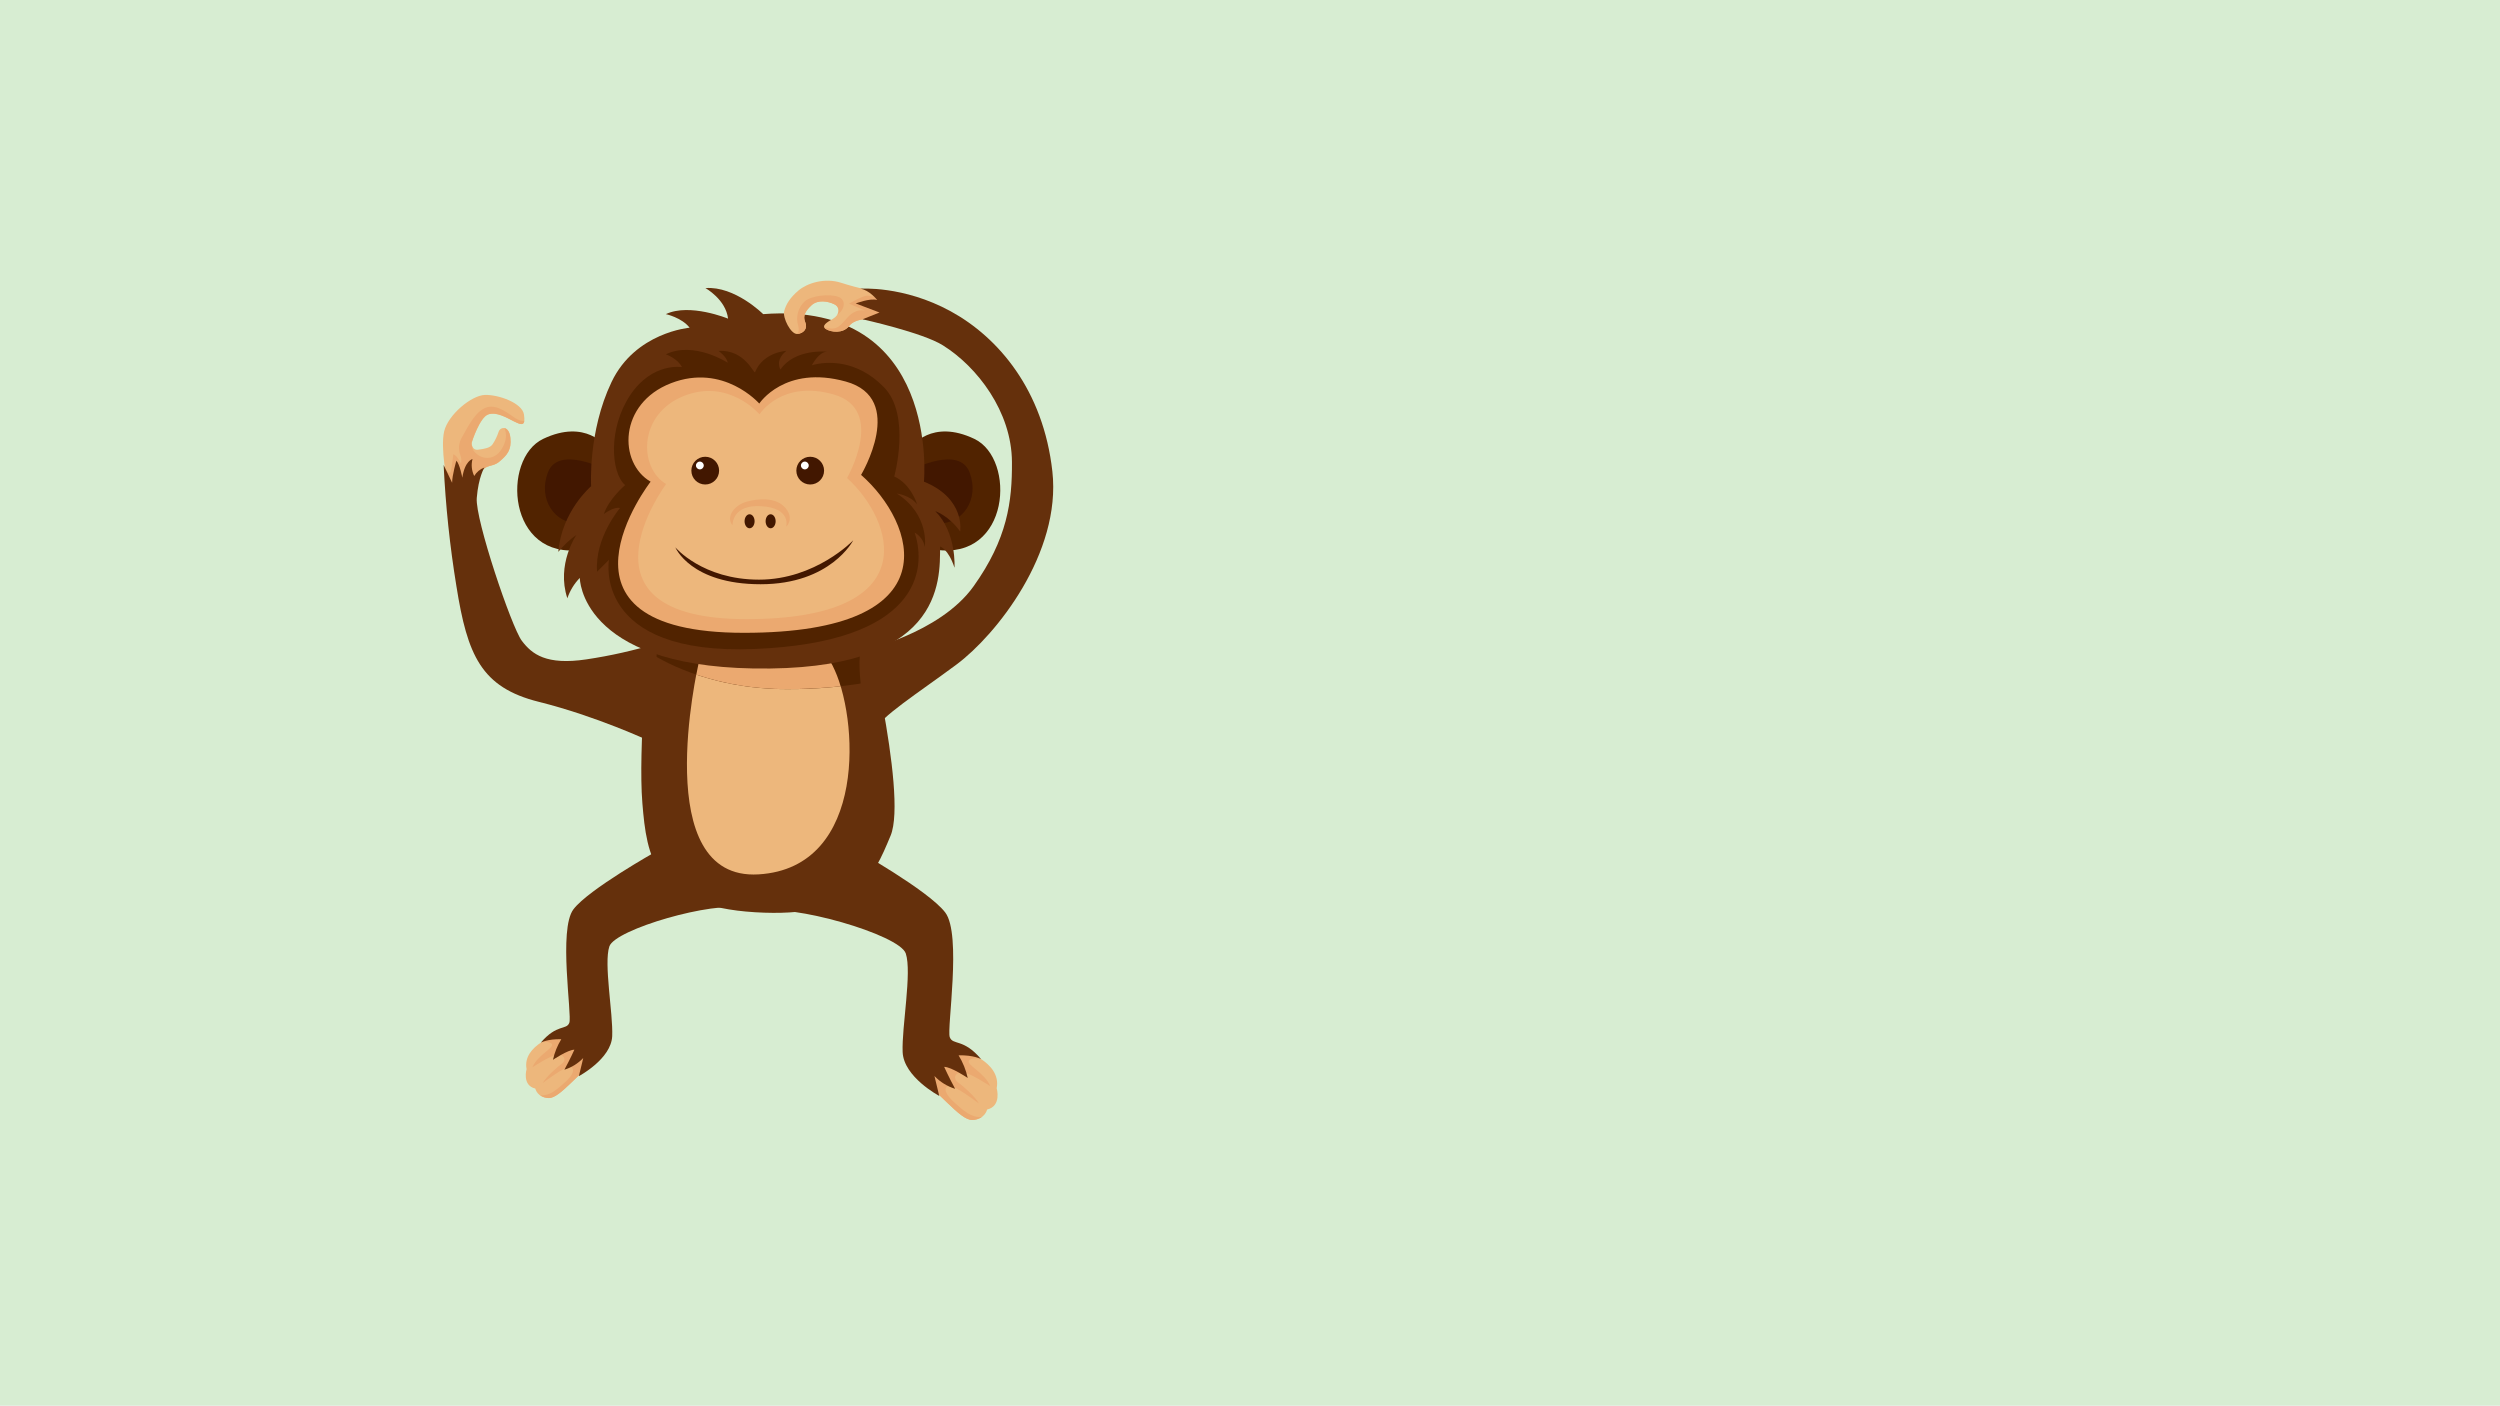
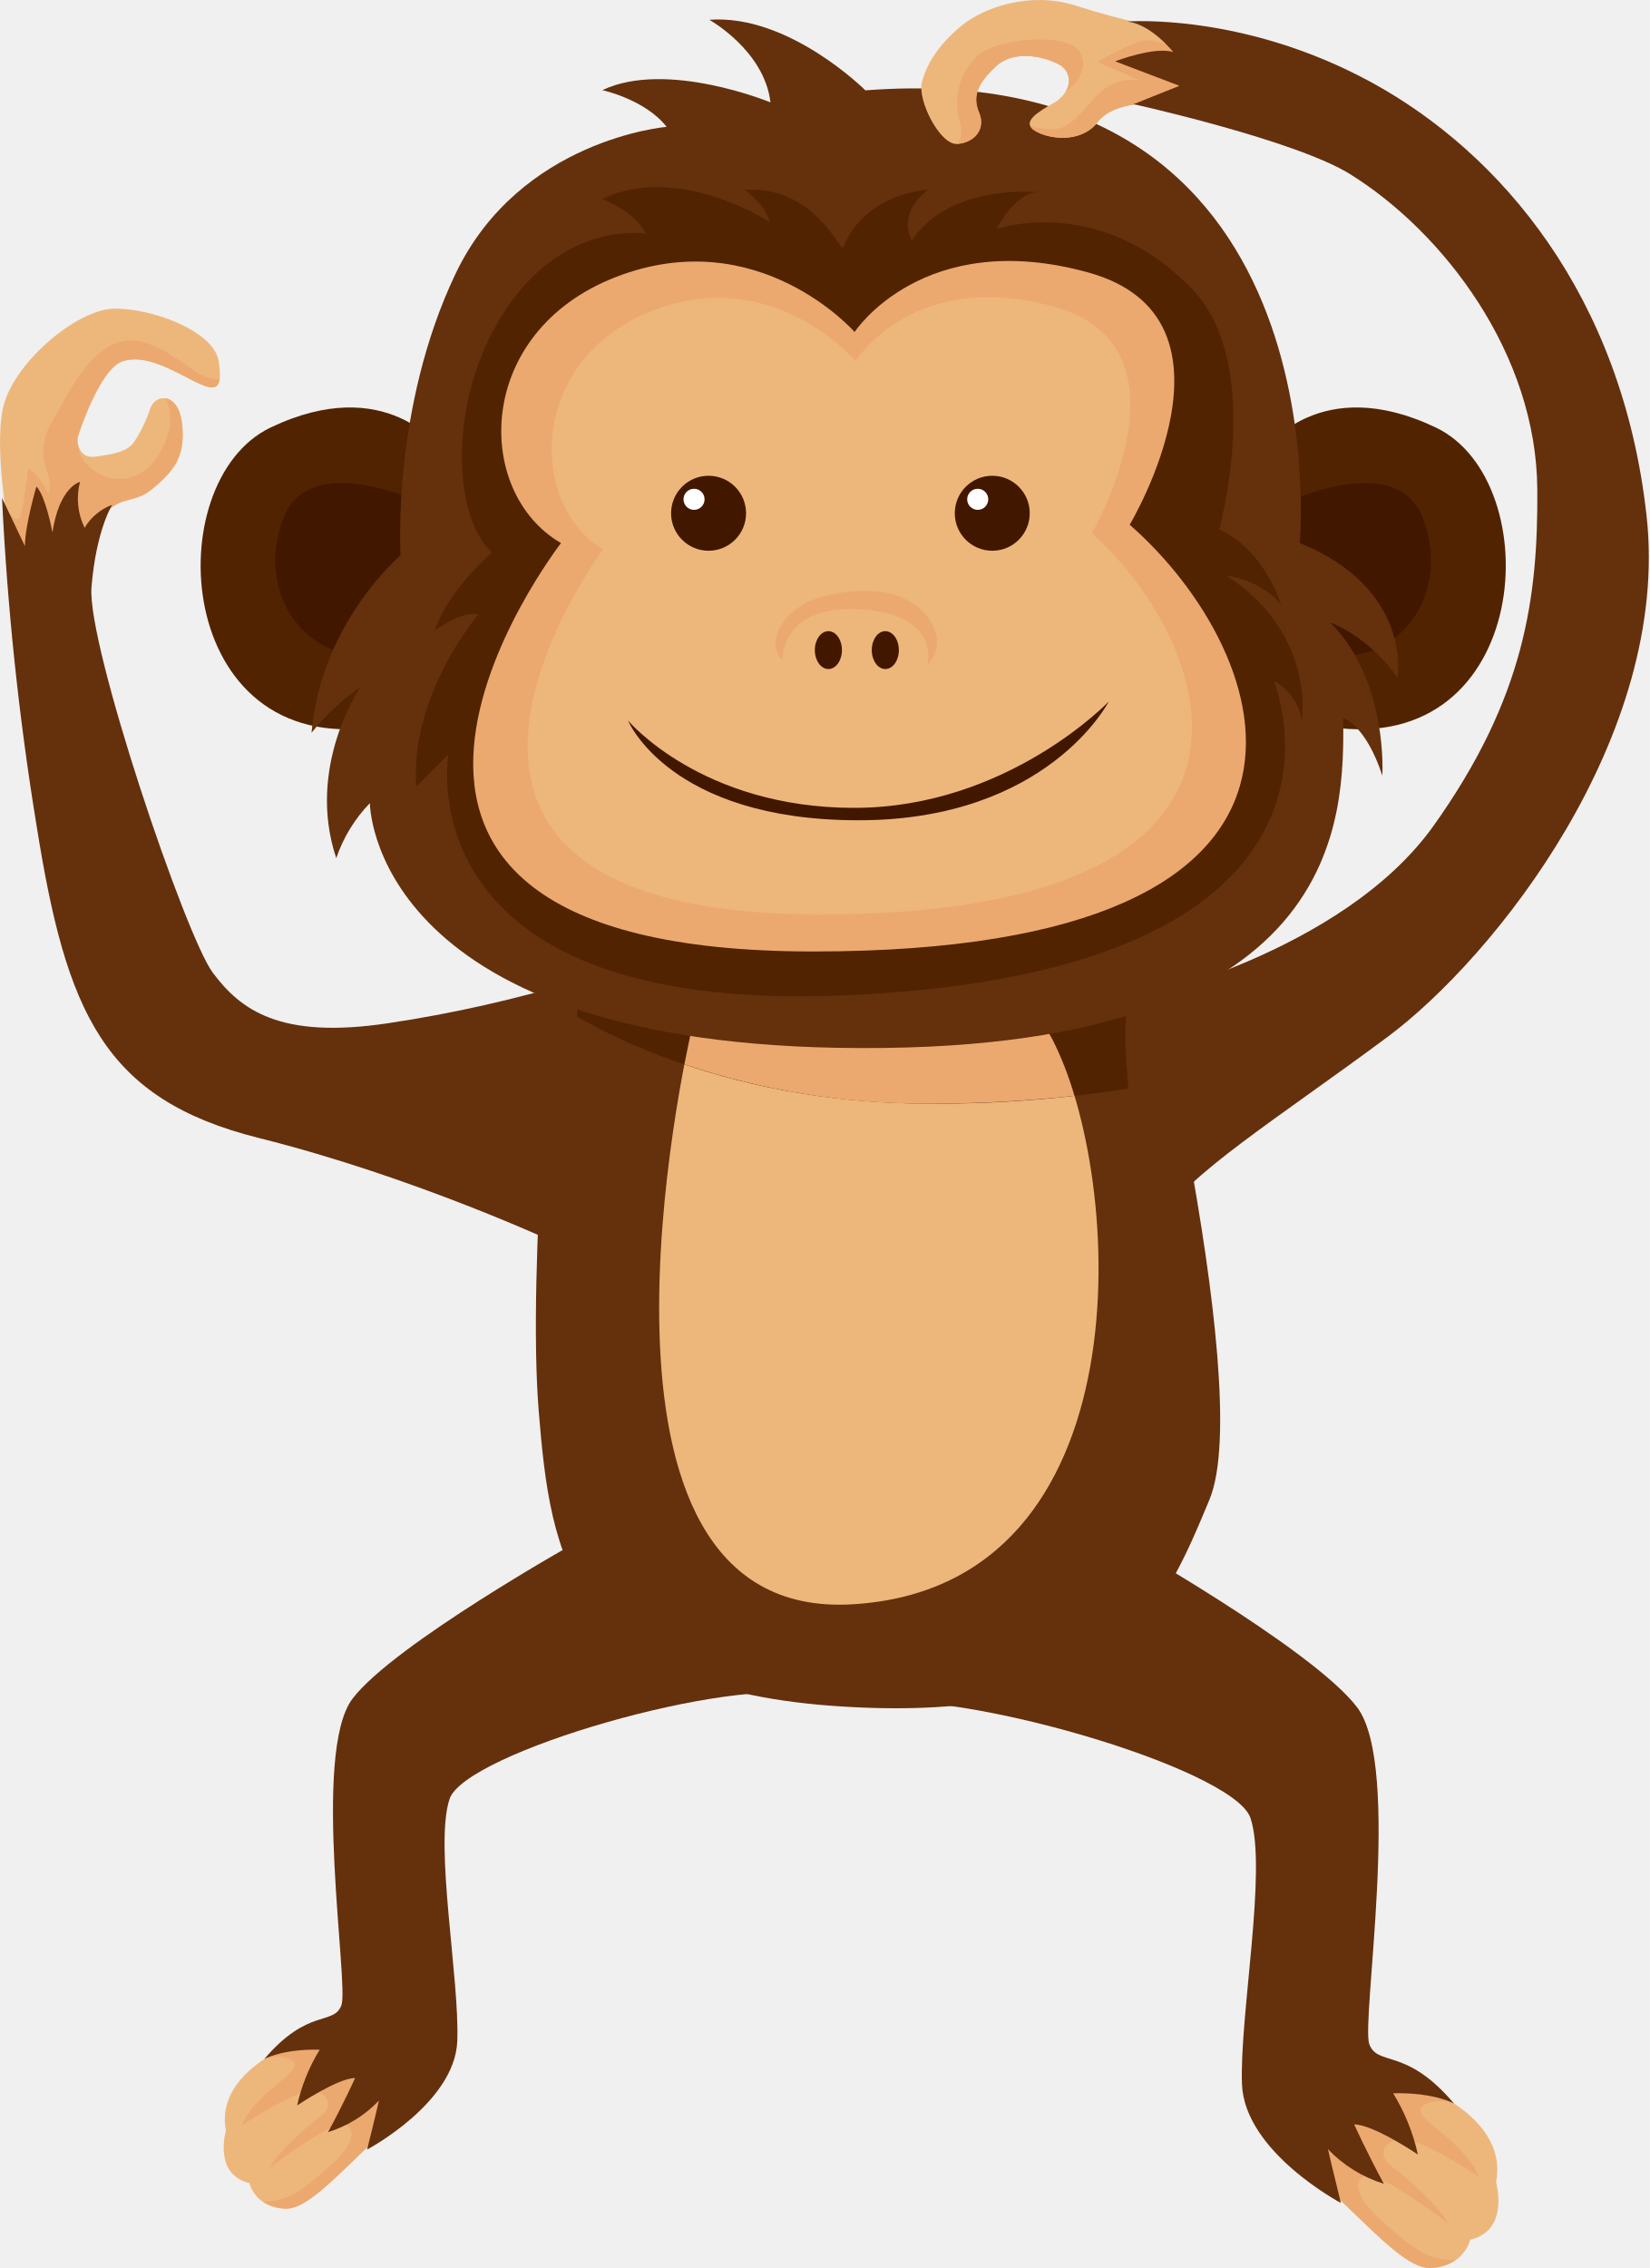
- <svg xmlns="http://www.w3.org/2000/svg" id="Layer_1" data-name="Layer 1" viewBox="0 0 1366 768">
+ <svg xmlns="http://www.w3.org/2000/svg" id="Layer_1" data-name="Layer 1" viewBox="0 0 333.49 458.59">
  <defs>
-     <style>.cls-1{opacity:0.7;}.cls-2{fill:#ccebc5;}.cls-3{fill:#edb77c;}.cls-4{fill:#eba970;}.cls-5{fill:#65300c;}.cls-6{fill:#512300;}.cls-7{fill:#421700;}.cls-8{fill:#fff;}</style>
+     <style>.cls-1{fill:#edb77c;}.cls-2{fill:#eba970;}.cls-3{fill:#65300c;}.cls-4{fill:#512300;}.cls-5{fill:#421700;}.cls-6{fill:#fff;}</style>
  </defs>
-   <g class="cls-1">
-     <rect class="cls-2" width="1366" height="768" />
-   </g>
-   <path class="cls-3" d="M244.3,263.34s-3.71-18.56-1.62-27.6,14.85-19.72,22.27-19.95,20.41,4.41,21.34,10.67-.93,6-5.1,3.94-9.74-5.57-14.38-3.94-8.81,14.61-9,15.31,0,4.41,3.48,3.94,6.49-.93,7.89-3a28.16,28.16,0,0,0,3.25-6.73c.93-3,5.8-3.48,6.49,3.25s-1.86,9.51-6,13-7,.7-11.13,7-5.33,9.28-6.73,9.51S244.3,263.34,244.3,263.34Z" transform="translate(0 0)" />
-   <path class="cls-4" d="M286.47,229.95c-1.2.18-3-.09-5.52-1.87-5.26-3.71-11-7.89-16.7-4.79s-9.74,12.22-11.91,15.77a11.13,11.13,0,0,0-.77,9.74,7.72,7.72,0,0,1,.31,4.48s-2-4.33-4.18-5.1c0,0-.77,6.8-1.39,9.28s-3.09-1.08-3.09-1.08l2.24,7.64c1.52.89,4.27,2.46,6.46,3.54l5.55-1.67c1-1.56,2.25-3.77,4.23-6.72,4.18-6.26,7-3.48,11.13-7s6.73-6.26,6-13c-.36-3.46-1.82-5-3.29-5.28.93,1.94,1.64,5.12-.35,9.46-3.4,7.42-9,7.42-11.91,6.34s-5.41-3.87-5.26-5.41c0,0,0-.1,0-.14a4,4,0,0,1-.35-2.41c.23-.7,4.41-13.69,9-15.31s10.21,1.86,14.38,3.94C284.34,232,286.16,232.49,286.47,229.95Z" transform="translate(0 0)" />
-   <path class="cls-3" d="M305.72,564.93s-20.55,5.84-18,19.26c0,0-2.6,8.87,4.76,10.6,0,0,1.08,5,7.36,5.19s16.88-15.15,26.83-20.55C326.71,579.43,313.08,563.63,305.72,564.93Z" transform="translate(0 0)" />
-   <path class="cls-4" d="M308.68,591.4c-4.57,4-8.23,7.47-13.5,7.09a8.29,8.29,0,0,0,4.7,1.49c6.27.22,16.88-15.15,26.83-20.55,0,0-13.63-15.79-21-14.5a41.38,41.38,0,0,0-9.84,4.53c1.77-.22,4-.29,5.24.58a2.19,2.19,0,0,1,.34.3c1.88,2-7.93,6.2-10.53,12.84,0,0,11-7.36,14.42-6.92s4,3.32,1.59,5-8.65,7.21-10.39,10.53c0,0,12.55-9.66,15.15-8.8S313.44,587.22,308.68,591.4Z" transform="translate(0 0)" />
-   <path class="cls-5" d="M354.84,347.91c-.48,1.44-6.25,61.56-3.85,90.9s6.25,56.27,61.56,59.64S477,479.69,486.62,456.6,470.75,332,470.75,332Z" transform="translate(0 0)" />
-   <path class="cls-3" d="M381.68,362.55c-.51,2.56-27.14,118.79,32.77,115.21s54.79-86.53,40.45-114.18S381.68,362.55,381.68,362.55Z" transform="translate(0 0)" />
-   <path class="cls-6" d="M354.25,352.83c-.09.93-.2,2-.31,3.13,5.48,3.73,32.6,20.58,75.93,20.58a246.87,246.87,0,0,0,49.75-4.74c-4.46-22.18-8.87-39.76-8.87-39.76L357.33,347.57Z" transform="translate(0 0)" />
-   <path class="cls-4" d="M429.87,376.53A267.69,267.69,0,0,0,459.33,375a66.85,66.85,0,0,0-4.43-11.37c-14.34-27.65-73.22-1-73.22-1-.06.33-.55,2.5-1.23,6A153,153,0,0,0,429.87,376.53Z" transform="translate(0 0)" />
-   <path class="cls-6" d="M331.17,244.16s-10.94-15.54-34.4-4.35c-22.87,10.9-19.59,66.62,21.33,60.52C318.11,300.33,335.09,252,331.17,244.16Z" transform="translate(0 0)" />
-   <path class="cls-7" d="M330.3,256.35s-25.25-13.06-30.91,1.74,3.92,28.3,17,27.87S330.74,263.75,330.3,256.35Z" transform="translate(0 0)" />
-   <path class="cls-6" d="M498,244.16s10.94-15.54,34.4-4.35c22.87,10.9,19.59,66.62-21.33,60.52C511.06,300.33,494.07,252,498,244.16Z" transform="translate(0 0)" />
-   <path class="cls-7" d="M498.86,256.35s25.25-13.06,30.91,1.74-3.92,28.3-17,27.87S498.43,263.75,498.86,256.35Z" transform="translate(0 0)" />
-   <path class="cls-5" d="M417,171.64s-15.46-15.46-31.55-14.23c0,0,11.13,6.19,12.37,16.7,0,0-21-8.66-34-2.47,0,0,8.66,1.86,13,7.42,0,0-29.69,2.47-42.68,29.69S323,265.66,323,265.66s-16.08,13.61-17.94,35.88a48.62,48.62,0,0,1,9.9-9.28S303.84,308.34,310,326.9a29.69,29.69,0,0,1,6.8-11.13s0,47.79,94.64,49.48c103.92,1.86,102.21-47.47,102.21-66.65,0,0,4.48,1.24,7.89,11.6,0,0,1.24-19.17-10.52-30.93,0,0,7.42,2.47,13.61,11.13,0,0,3.09-17.94-19.79-27.22C504.87,263.19,514.14,164.22,417,171.64Z" transform="translate(0 0)" />
-   <path class="cls-6" d="M412.55,203.34c-.54,1.28-5.57-12.53-19.95-11.6,0,0,4.18,2.78,5.1,6.49,0,0-18.56-12.06-33.87-4.64,0,0,6.49,2.32,8.81,7,0,0-16.24-2.78-28.3,15.31s-10.67,42.22-2.78,49.17c0,0-8.81,7.42-11.6,15.77,0,0,5.57-4.18,8.81-3.25,0,0-13.92,16.24-12.53,34.79l6.49-6.49s-9.28,52.42,79.79,48.71S506.72,311.9,499.76,291a11.31,11.31,0,0,1,5.57,7.89s2.78-17.63-15.31-29.23c0,0,7.42.93,11.13,6,0,0-3.25-11.13-12.53-15.31,0,0,9.28-33.4-5.57-48.71s-31.55-14.38-39.43-12.06c0,0,3.71-7.42,8.35-7.42,0,0-17.63-1.86-25.52,9.74,0,0-3.25-5.1,3.25-10.21C429.71,191.74,417.19,192.21,412.55,203.34Z" transform="translate(0 0)" />
-   <path class="cls-4" d="M414.87,220.51s-19.48-22.27-48.25-11.13S337.86,253,355.49,263.19c0,0-64,82.58,51,82.58s93.71-60.31,64-86.29c0,0,25.05-41.75-8.35-51S414.87,220.51,414.87,220.51Z" transform="translate(0 0)" />
-   <path class="cls-3" d="M415,226.4s-16.75-19.9-41.47-10-24.72,39-9.57,48.09c0,0-55,73.8,43.86,73.8s80.54-53.9,55-77.11c0,0,21.53-37.31-7.18-45.61S415,226.4,415,226.4Z" transform="translate(0 0)" />
-   <path class="cls-5" d="M358.4,465.31s-36.73,20.58-45.06,31.52-.69,57.83-2.26,62-6.73.46-15.59,10.88c0,0,3.65-2.08,11.2-1.89a36.73,36.73,0,0,0-4.56,11.27s8.21-5.54,11.72-5.54c0,0-2.34,5.21-5.47,10.94a24,24,0,0,0,10.29-6.38s-.82,3.65-2.39,9.9c0,0,17.71-9.38,18.23-21.88s-4.69-39.59-1.56-49,57.31-25,72.94-20.84C405.9,496.31,386.54,463.23,358.4,465.31Z" transform="translate(0 0)" />
-   <path class="cls-3" d="M524.85,573.43s22.59,6.42,19.74,21.17c0,0,2.85,9.75-5.23,11.65,0,0-1.19,5.47-8.09,5.71s-18.55-16.65-29.49-22.59C501.78,589.36,516.76,572,524.85,573.43Z" transform="translate(0 0)" />
-   <path class="cls-4" d="M521.59,602.52c5,4.42,9,8.21,14.84,7.79a9.11,9.11,0,0,1-5.17,1.64c-6.9.24-18.55-16.65-29.49-22.59,0,0,15-17.36,23.07-15.93a45.48,45.48,0,0,1,10.82,5c-1.94-.25-4.42-.32-5.76.63a2.42,2.42,0,0,0-.38.33c-2.06,2.22,8.72,6.82,11.57,14.11,0,0-12-8.09-15.85-7.61s-4.44,3.65-1.74,5.55S533,599.35,534.91,603c0,0-13.79-10.62-16.65-9.67S516.36,597.92,521.59,602.52Z" transform="translate(0 0)" />
-   <path class="cls-5" d="M466.94,463.93s40.37,22.62,49.53,34.64.76,63.56,2.48,68.14,7.4.5,17.13,12c0,0-4-2.29-12.31-2.08a40.37,40.37,0,0,1,5,12.38s-9-6.08-12.88-6.08c0,0,2.58,5.73,6,12a26.36,26.36,0,0,1-11.31-7s.91,4,2.62,10.88c0,0-19.47-10.31-20-24s5.15-43.52,1.72-53.83-63-27.49-80.17-22.9C414.74,498,436,461.64,466.94,463.93Z" transform="translate(0 0)" />
-   <path class="cls-5" d="M359.35,351.48a269.15,269.15,0,0,1-39,8.81c-21.8,3.25-29.69-2.78-35.26-10.21s-25.52-66.34-24.59-77.94,4.18-16.7,4.18-16.7a10.81,10.81,0,0,0-5.57,4.64,13.38,13.38,0,0,1-.93-9.28s-4.18.93-5.57,10.21c0,0-1.39-7.42-3.25-9.28,0,0-2.32,7.89-2.32,12.06l-4.64-9.74a584,584,0,0,0,7,66.34c6,37.58,13.45,55.21,45,63.09s60.31,21.34,60.31,21.34Z" transform="translate(0 0)" />
-   <path class="cls-3" d="M480.48,159.92s-11.77-2.45-20.85-5.4-18.64.25-23.3,4.17-6.87,7.6-7.85,11.28,3.68,12.75,7.11,12.51,5.89-2.94,4.41-6.38,0-6.13,3.43-9.32,9.07-2.21,12.51-.49,2.7,5.89-.74,7.85-6.62,3.92-3.92,5.64,9.32,2.7,12.75-1.72,11.77-3.92,15.7-3.68,9.32-5.64,8.34-5.64S480.48,159.92,480.48,159.92Z" transform="translate(0 0)" />
-   <path class="cls-4" d="M440,176.11c-1.47-3.43,0-6.13,3.43-9.32s9.07-2.21,12.51-.49a3.76,3.76,0,0,1,1.56,5.59c4.13-2.59,5-8,.65-9.67-4.87-1.86-15.08-.7-18.56,2.55A13,13,0,0,0,436.13,178c.65,2.37.13,3.71-.59,4.5h.06C439,182.24,441.48,179.54,440,176.11Z" transform="translate(0 0)" />
-   <path class="cls-4" d="M479.74,174.39c2.23.14,4.9-1.69,6.64-3.31-.35-1.9-.94-4-1.34-5.37-.47-.57-.95-1.15-1.42-1.74-2.21-.73-7.66-2.45-9.68-2.45-2.55,0-10,4.41-10,4.41l9,3.94s-2.55-1.16-6.26.7-5.8,6.49-9.28,8.35c-1.92,1-4.81.56-7-.06a2.09,2.09,0,0,0,.86.94c2.7,1.72,9.32,2.7,12.75-1.72S475.82,174.14,479.74,174.39Z" transform="translate(0 0)" />
-   <path class="cls-5" d="M470.69,355.66s42.68-9.28,61.24-35.26,21.15-46.39,21-68c-.15-27.53-19-52-37.73-63.71-11-6.94-43.92-14.23-43.92-14.23l9.28-3.71-13-4.95s8-3.09,11.75-1.86c0,0-4.33-5.57-9.28-6.19,0,0,23.5-1.86,49.48,12.37s50.57,43,55.51,87.52S544.3,347,522.65,363.08s-41.44,28.45-45.15,36.49S467,359.37,470.69,355.66Z" transform="translate(0 0)" />
-   <circle class="cls-7" cx="385.34" cy="257.15" r="7.58" />
-   <circle class="cls-8" cx="382.4" cy="254.34" r="2.13" />
-   <circle class="cls-7" cx="442.7" cy="257.15" r="7.58" />
-   <circle class="cls-8" cx="439.76" cy="254.34" r="2.13" />
-   <ellipse class="cls-7" cx="409.57" cy="284.82" rx="2.74" ry="3.83" />
-   <ellipse class="cls-7" cx="421.07" cy="284.82" rx="2.74" ry="3.83" />
-   <path class="cls-4" d="M400.26,287s-.55-11.5,15.88-10.41,13.42,11.23,13.42,11.23,4.65-4.11-.27-10.13-14.51-5.48-21.36-3.56S396.43,282.63,400.26,287Z" transform="translate(0 0)" />
-   <path class="cls-7" d="M369,299.06s14.79,17.66,45.73,17.66,51.48-21.49,51.48-21.49-12.25,24-50.59,24S369,299.06,369,299.06Z" transform="translate(0 0)" />
+   <path class="cls-1" d="M2.26,110S-1.45,91.41.64,82.36,15.48,62.65,22.9,62.42s20.41,4.41,21.34,10.67-.93,6-5.1,3.94-9.74-5.57-14.38-3.94-8.81,14.61-9,15.31,0,4.41,3.48,3.94,6.49-.93,7.89-3a28.16,28.16,0,0,0,3.25-6.73c.93-3,5.8-3.48,6.49,3.25s-1.86,9.51-6,13-7,.7-11.13,7-5.33,9.28-6.73,9.51S2.26,110,2.26,110Z" />
+   <path class="cls-2" d="M44.43,76.58c-1.2.18-3-.09-5.52-1.87-5.26-3.71-11-7.89-16.7-4.79S12.47,82.13,10.3,85.69a11.13,11.13,0,0,0-.77,9.74,7.72,7.72,0,0,1,.31,4.48s-2-4.33-4.18-5.1c0,0-.77,6.8-1.39,9.28S1.18,103,1.18,103l2.24,7.64c1.52.89,4.27,2.46,6.46,3.54l5.55-1.67c1-1.56,2.25-3.77,4.23-6.72,4.18-6.26,7-3.48,11.13-7s6.73-6.26,6-13c-.36-3.46-1.82-5-3.29-5.28.93,1.94,1.64,5.12-.35,9.46-3.4,7.42-9,7.42-11.91,6.34S15.87,92.49,16,90.95c0,0,0-.1,0-.14a4,4,0,0,1-.35-2.41c.23-.7,4.41-13.69,9-15.31S35,74.94,39.14,77C42.29,78.61,44.12,79.11,44.43,76.58Z" />
+   <path class="cls-1" d="M63.68,411.56s-20.55,5.84-18,19.26c0,0-2.6,8.87,4.76,10.6,0,0,1.08,5,7.36,5.19s16.88-15.15,26.83-20.55C84.67,426.06,71,410.26,63.68,411.56Z" />
+   <path class="cls-2" d="M66.64,438c-4.57,4-8.23,7.47-13.5,7.09a8.29,8.29,0,0,0,4.7,1.49c6.27.22,16.88-15.15,26.83-20.55,0,0-13.63-15.79-21-14.5a41.38,41.38,0,0,0-9.84,4.53c1.77-.22,4-.29,5.24.58a2.19,2.19,0,0,1,.34.3c1.88,2-7.93,6.2-10.53,12.84,0,0,11-7.36,14.42-6.92s4,3.32,1.59,5-8.65,7.21-10.39,10.53c0,0,12.55-9.66,15.15-8.8S71.4,433.84,66.64,438Z" />
+   <path class="cls-3" d="M112.8,194.53c-.48,1.44-6.25,61.56-3.85,90.9s6.25,56.27,61.56,59.64,64.45-18.76,74.07-41.84-15.87-124.57-15.87-124.57Z" />
+   <path class="cls-1" d="M139.63,209.18c-.51,2.56-27.14,118.79,32.77,115.21s54.79-86.53,40.45-114.18S139.63,209.18,139.63,209.18Z" />
+   <path class="cls-4" d="M112.21,199.45c-.09.93-.2,2-.31,3.13,5.48,3.73,32.6,20.58,75.93,20.58a246.87,246.87,0,0,0,49.75-4.74c-4.46-22.18-8.87-39.76-8.87-39.76L115.29,194.19Z" />
+   <path class="cls-2" d="M187.82,223.16a267.69,267.69,0,0,0,29.46-1.58,66.85,66.85,0,0,0-4.43-11.37c-14.34-27.65-73.22-1-73.22-1-.06.33-.55,2.5-1.23,6A153,153,0,0,0,187.82,223.16Z" />
+   <path class="cls-4" d="M89.13,90.79s-10.94-15.54-34.4-4.35C31.86,97.34,35.14,153.05,76.07,147,76.07,147,93,98.62,89.13,90.79Z" />
+   <path class="cls-5" d="M88.26,103S63,89.92,57.34,104.72s3.92,28.3,17,27.87S88.69,110.38,88.26,103Z" />
+   <path class="cls-4" d="M255.95,90.79s10.94-15.54,34.4-4.35C313.22,97.34,309.94,153.05,269,147,269,147,252,98.62,255.95,90.79Z" />
+   <path class="cls-5" d="M256.82,103s25.25-13.06,30.91,1.74-3.92,28.3-17,27.87S256.38,110.38,256.82,103Z" />
+   <path class="cls-3" d="M175,18.27S159.53,2.8,143.44,4c0,0,11.13,6.19,12.37,16.7,0,0-21-8.66-34-2.47,0,0,8.66,1.86,13,7.42,0,0-29.69,2.47-42.68,29.69S81,112.29,81,112.29,64.89,125.9,63,148.16a48.62,48.62,0,0,1,9.9-9.28S61.8,155,68,173.52a29.69,29.69,0,0,1,6.8-11.13s0,47.79,94.64,49.48c103.92,1.86,102.21-47.47,102.21-66.65,0,0,4.48,1.24,7.89,11.6,0,0,1.24-19.17-10.52-30.93,0,0,7.42,2.47,13.61,11.13,0,0,3.09-17.94-19.79-27.22C262.82,109.81,272.1,10.85,175,18.27Z" />
+   <path class="cls-4" d="M170.51,50c-.54,1.28-5.57-12.53-19.95-11.6,0,0,4.18,2.78,5.1,6.49,0,0-18.56-12.06-33.87-4.64,0,0,6.49,2.32,8.81,7,0,0-16.24-2.78-28.3,15.31s-10.67,42.22-2.78,49.17c0,0-8.81,7.42-11.6,15.77,0,0,5.57-4.18,8.81-3.25,0,0-13.92,16.24-12.53,34.79l6.49-6.49s-9.28,52.42,79.79,48.71,94.17-42.68,87.21-63.56a11.31,11.31,0,0,1,5.57,7.89s2.78-17.63-15.31-29.23c0,0,7.42.93,11.13,6,0,0-3.25-11.13-12.53-15.31,0,0,9.28-33.4-5.57-48.71s-31.55-14.38-39.43-12.06c0,0,3.71-7.42,8.35-7.42,0,0-17.63-1.86-25.52,9.74,0,0-3.25-5.1,3.25-10.21C187.67,38.37,175.14,38.83,170.51,50Z" />
+   <path class="cls-2" d="M172.82,67.13S153.34,44.87,124.58,56s-28.76,43.61-11.13,53.81c0,0-64,82.58,51,82.58s93.71-60.31,64-86.29c0,0,25.05-41.75-8.35-51S172.82,67.13,172.82,67.13Z" />
+   <path class="cls-1" d="M173,73s-16.75-19.9-41.47-10-24.72,39-9.57,48.09c0,0-55,73.8,43.86,73.8s80.54-53.9,55-77.11c0,0,21.53-37.31-7.18-45.61S173,73,173,73Z" />
+   <path class="cls-3" d="M116.36,311.94S79.63,332.52,71.3,343.46s-.69,57.83-2.26,62-6.73.46-15.59,10.88c0,0,3.65-2.08,11.2-1.89a36.73,36.73,0,0,0-4.56,11.27s8.21-5.54,11.72-5.54c0,0-2.34,5.21-5.47,10.94a24,24,0,0,0,10.29-6.38s-.82,3.65-2.39,9.9c0,0,17.71-9.38,18.23-21.88s-4.69-39.59-1.56-49,57.31-25,72.94-20.84C163.86,342.94,144.49,309.85,116.36,311.94Z" />
+   <path class="cls-1" d="M282.8,420.06s22.59,6.42,19.74,21.17c0,0,2.85,9.75-5.23,11.65,0,0-1.19,5.47-8.09,5.71S270.67,441.94,259.73,436C259.73,436,274.72,418.63,282.8,420.06Z" />
+   <path class="cls-2" d="M279.55,449.15c5,4.42,9,8.21,14.84,7.79a9.11,9.11,0,0,1-5.17,1.64c-6.9.24-18.55-16.65-29.49-22.59,0,0,15-17.36,23.07-15.93a45.48,45.48,0,0,1,10.82,5c-1.94-.25-4.42-.32-5.76.63a2.42,2.42,0,0,0-.38.33c-2.06,2.22,8.72,6.82,11.57,14.11,0,0-12-8.09-15.85-7.61s-4.44,3.65-1.74,5.55S291,446,292.87,449.62c0,0-13.79-10.62-16.65-9.67S274.32,444.55,279.55,449.15Z" />
+   <path class="cls-3" d="M224.9,310.56s40.37,22.62,49.53,34.64.76,63.56,2.48,68.14,7.4.5,17.13,12c0,0-4-2.29-12.31-2.08a40.37,40.37,0,0,1,5,12.38s-9-6.08-12.88-6.08c0,0,2.58,5.73,6,12a26.36,26.36,0,0,1-11.31-7s.91,4,2.62,10.88c0,0-19.47-10.31-20-24s5.15-43.52,1.72-53.83-63-27.49-80.17-22.9C172.7,344.63,194,308.27,224.9,310.56Z" />
+   <path class="cls-3" d="M117.31,198.11a269.15,269.15,0,0,1-39,8.81c-21.8,3.25-29.69-2.78-35.26-10.21S17.57,130.38,18.5,118.78s4.18-16.7,4.18-16.7a10.81,10.81,0,0,0-5.57,4.64,13.38,13.38,0,0,1-.93-9.28s-4.18.93-5.57,10.21c0,0-1.39-7.42-3.25-9.28,0,0-2.32,7.89-2.32,12.06L.41,100.69a584,584,0,0,0,7,66.34c6,37.58,13.45,55.21,45,63.09s60.31,21.34,60.31,21.34Z" />
+   <path class="cls-1" d="M238.44,6.55s-11.77-2.45-20.85-5.4-18.64.25-23.3,4.17-6.87,7.6-7.85,11.28,3.68,12.75,7.11,12.51,5.89-2.94,4.41-6.38,0-6.13,3.43-9.32,9.07-2.21,12.51-.49,2.7,5.89-.74,7.85-6.62,3.92-3.92,5.64,9.32,2.7,12.75-1.72,11.77-3.92,15.7-3.68S247,15.37,246,15.37,238.44,6.55,238.44,6.55Z" />
+   <path class="cls-2" d="M198,22.73c-1.47-3.43,0-6.13,3.43-9.32s9.07-2.21,12.51-.49a3.76,3.76,0,0,1,1.56,5.59c4.13-2.59,5-8,.65-9.67C211.25,7,201,8.14,197.57,11.39a13,13,0,0,0-3.48,13.22c.65,2.37.13,3.71-.59,4.5h.06C197,28.86,199.44,26.17,198,22.73Z" />
+   <path class="cls-2" d="M237.7,21c2.23.14,4.9-1.69,6.64-3.31-.35-1.9-.94-4-1.34-5.37-.47-.57-.95-1.15-1.42-1.74-2.21-.73-7.66-2.45-9.68-2.45-2.55,0-10,4.41-10,4.41l9,3.94s-2.55-1.16-6.26.7-5.8,6.49-9.28,8.35c-1.92,1-4.81.56-7-.06a2.09,2.09,0,0,0,.86.94c2.7,1.72,9.32,2.7,12.75-1.72S233.78,20.77,237.7,21Z" />
+   <path class="cls-3" d="M228.65,202.29S271.33,193,289.88,167s21.15-46.39,21-68c-.15-27.53-19-52-37.73-63.71-11-6.94-43.92-14.23-43.92-14.23l9.28-3.71-13-4.95s8-3.09,11.75-1.86c0,0-4.33-5.57-9.28-6.19,0,0,23.5-1.86,49.48,12.37s50.57,43,55.51,87.52-30.77,89.38-52.42,105.46-41.44,28.45-45.15,36.49S224.94,206,228.65,202.29Z" />
+   <circle class="cls-5" cx="143.29" cy="103.78" r="7.58" />
+   <circle class="cls-6" cx="140.35" cy="100.96" r="2.13" />
+   <circle class="cls-5" cx="200.66" cy="103.78" r="7.58" />
+   <circle class="cls-6" cx="197.72" cy="100.96" r="2.13" />
+   <ellipse class="cls-5" cx="167.52" cy="131.45" rx="2.74" ry="3.83" />
+   <ellipse class="cls-5" cx="179.03" cy="131.45" rx="2.74" ry="3.83" />
+   <path class="cls-2" d="M158.21,133.64s-.55-11.5,15.88-10.41,13.42,11.23,13.42,11.23,4.65-4.11-.27-10.13-14.51-5.48-21.36-3.56S154.38,129.26,158.21,133.64Z" />
+   <path class="cls-5" d="M127,145.69s14.79,17.66,45.73,17.66,51.48-21.49,51.48-21.49-12.25,24-50.59,24S127,145.69,127,145.69Z" />
</svg>
